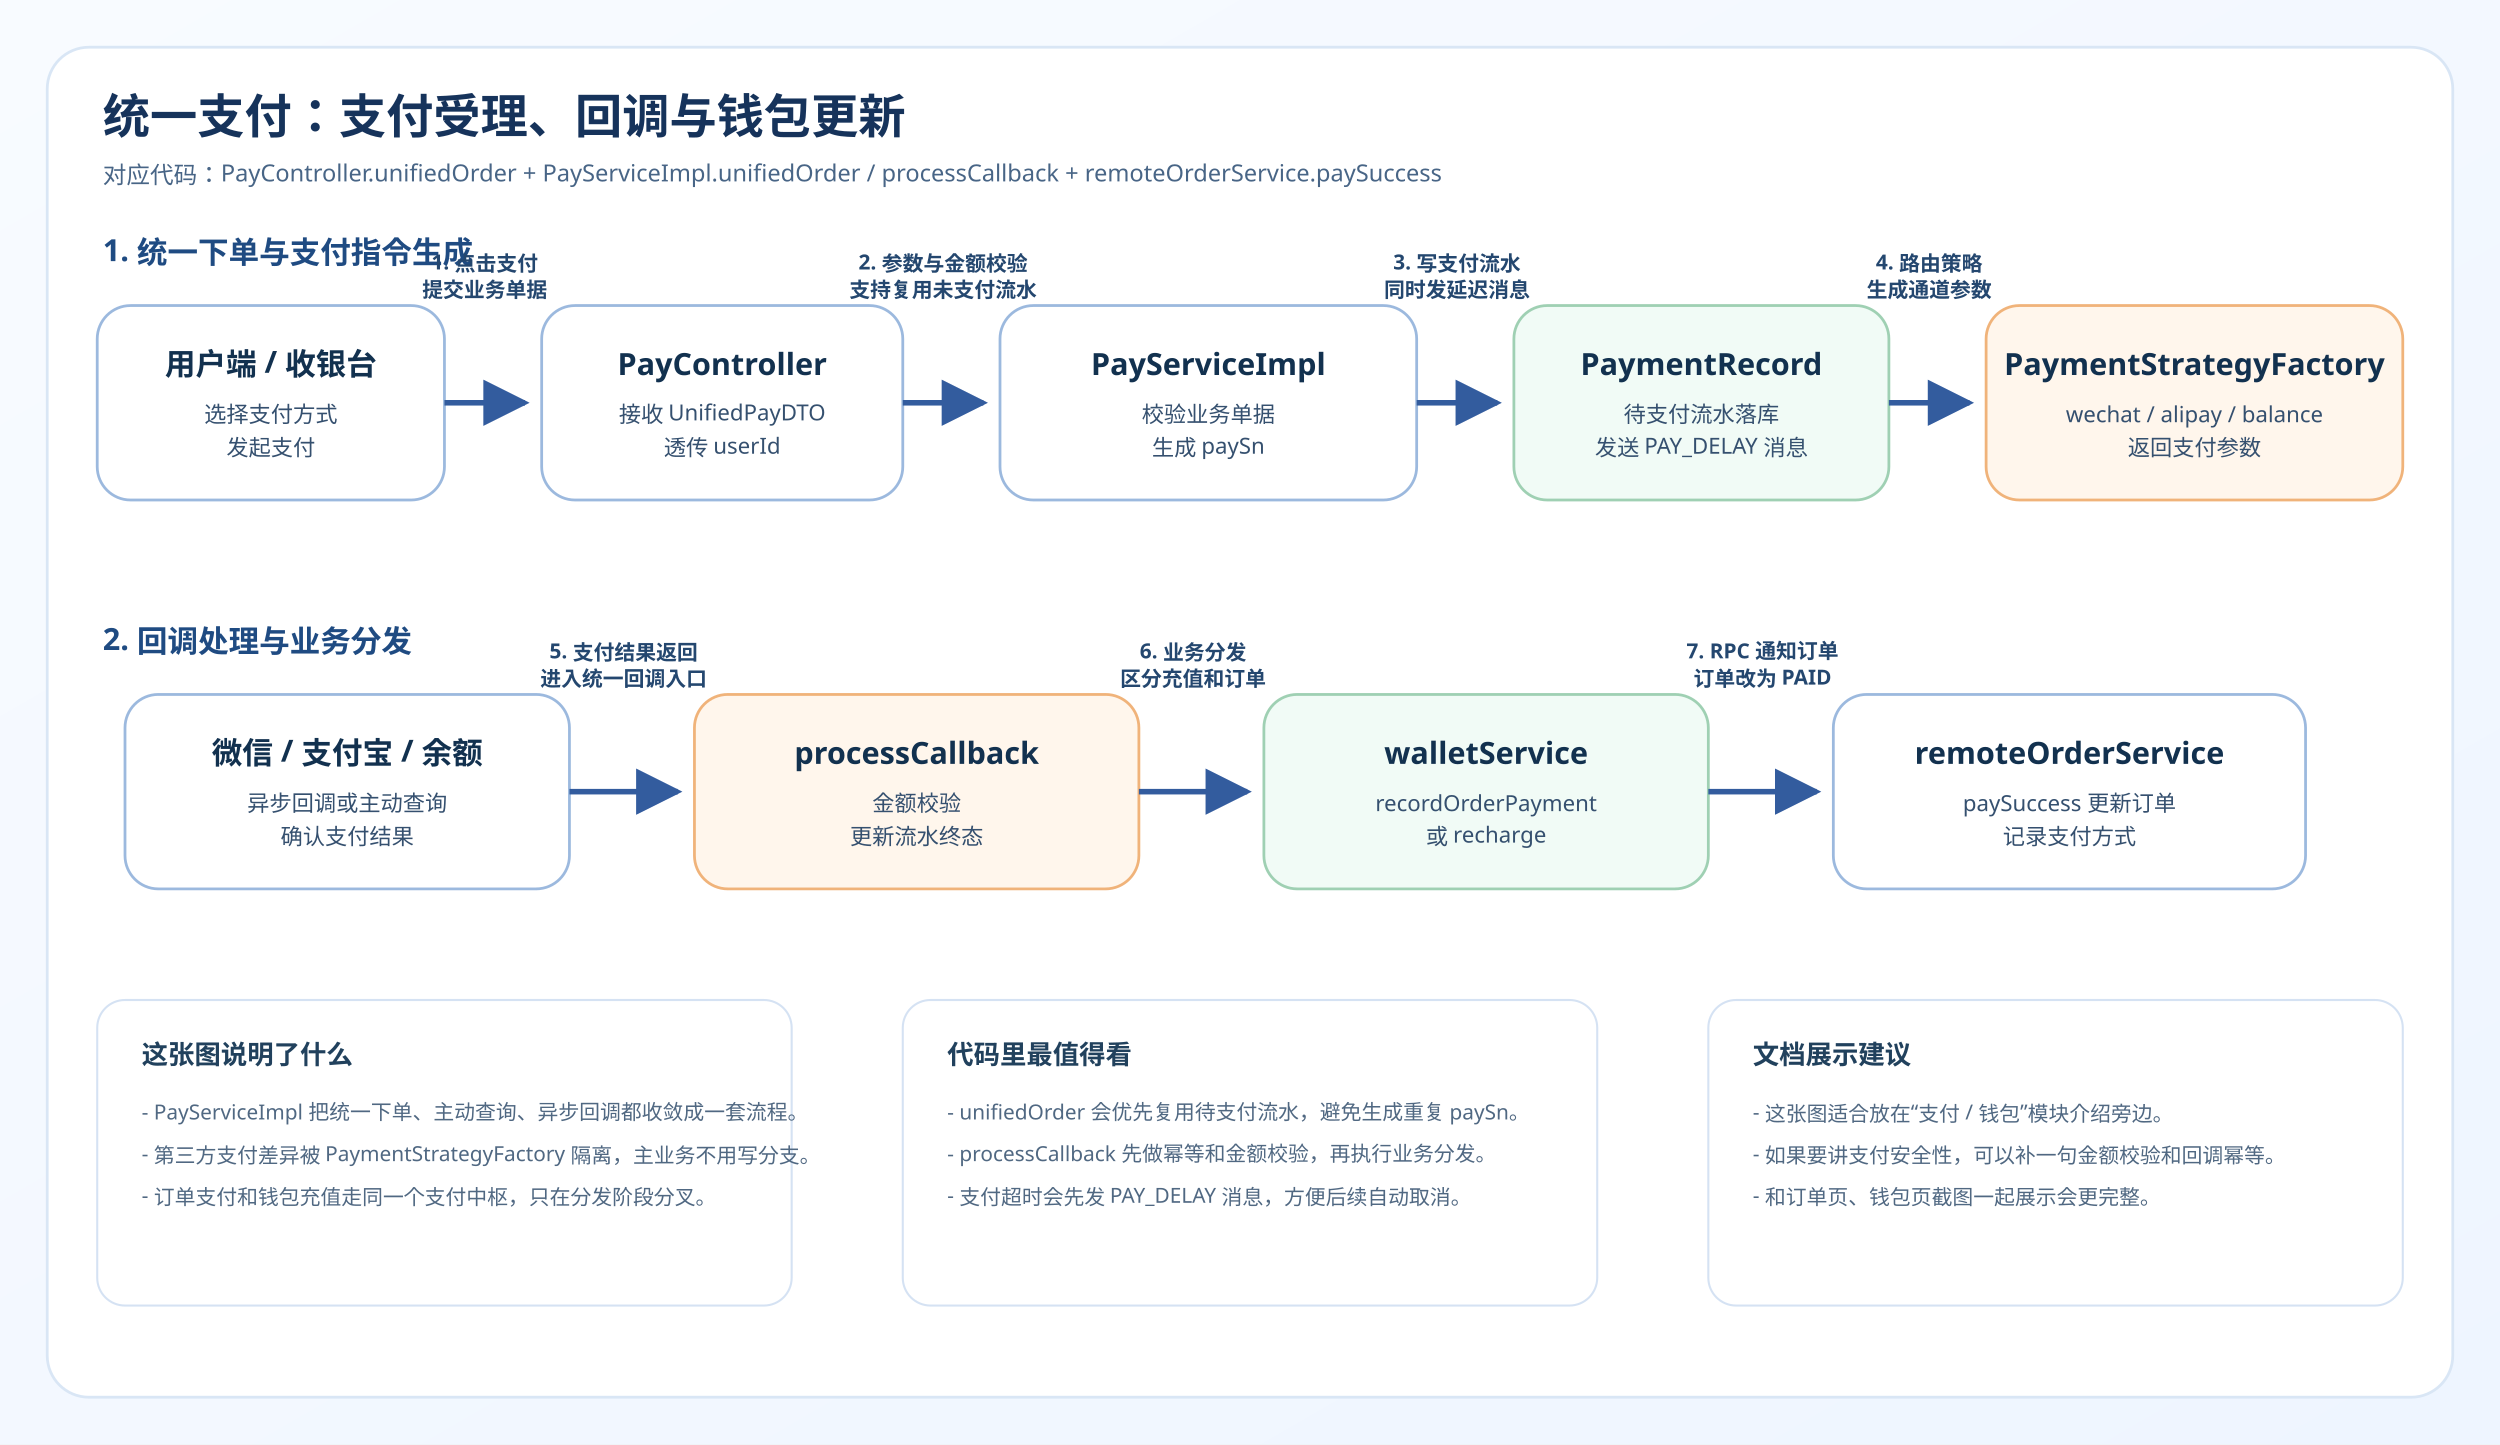
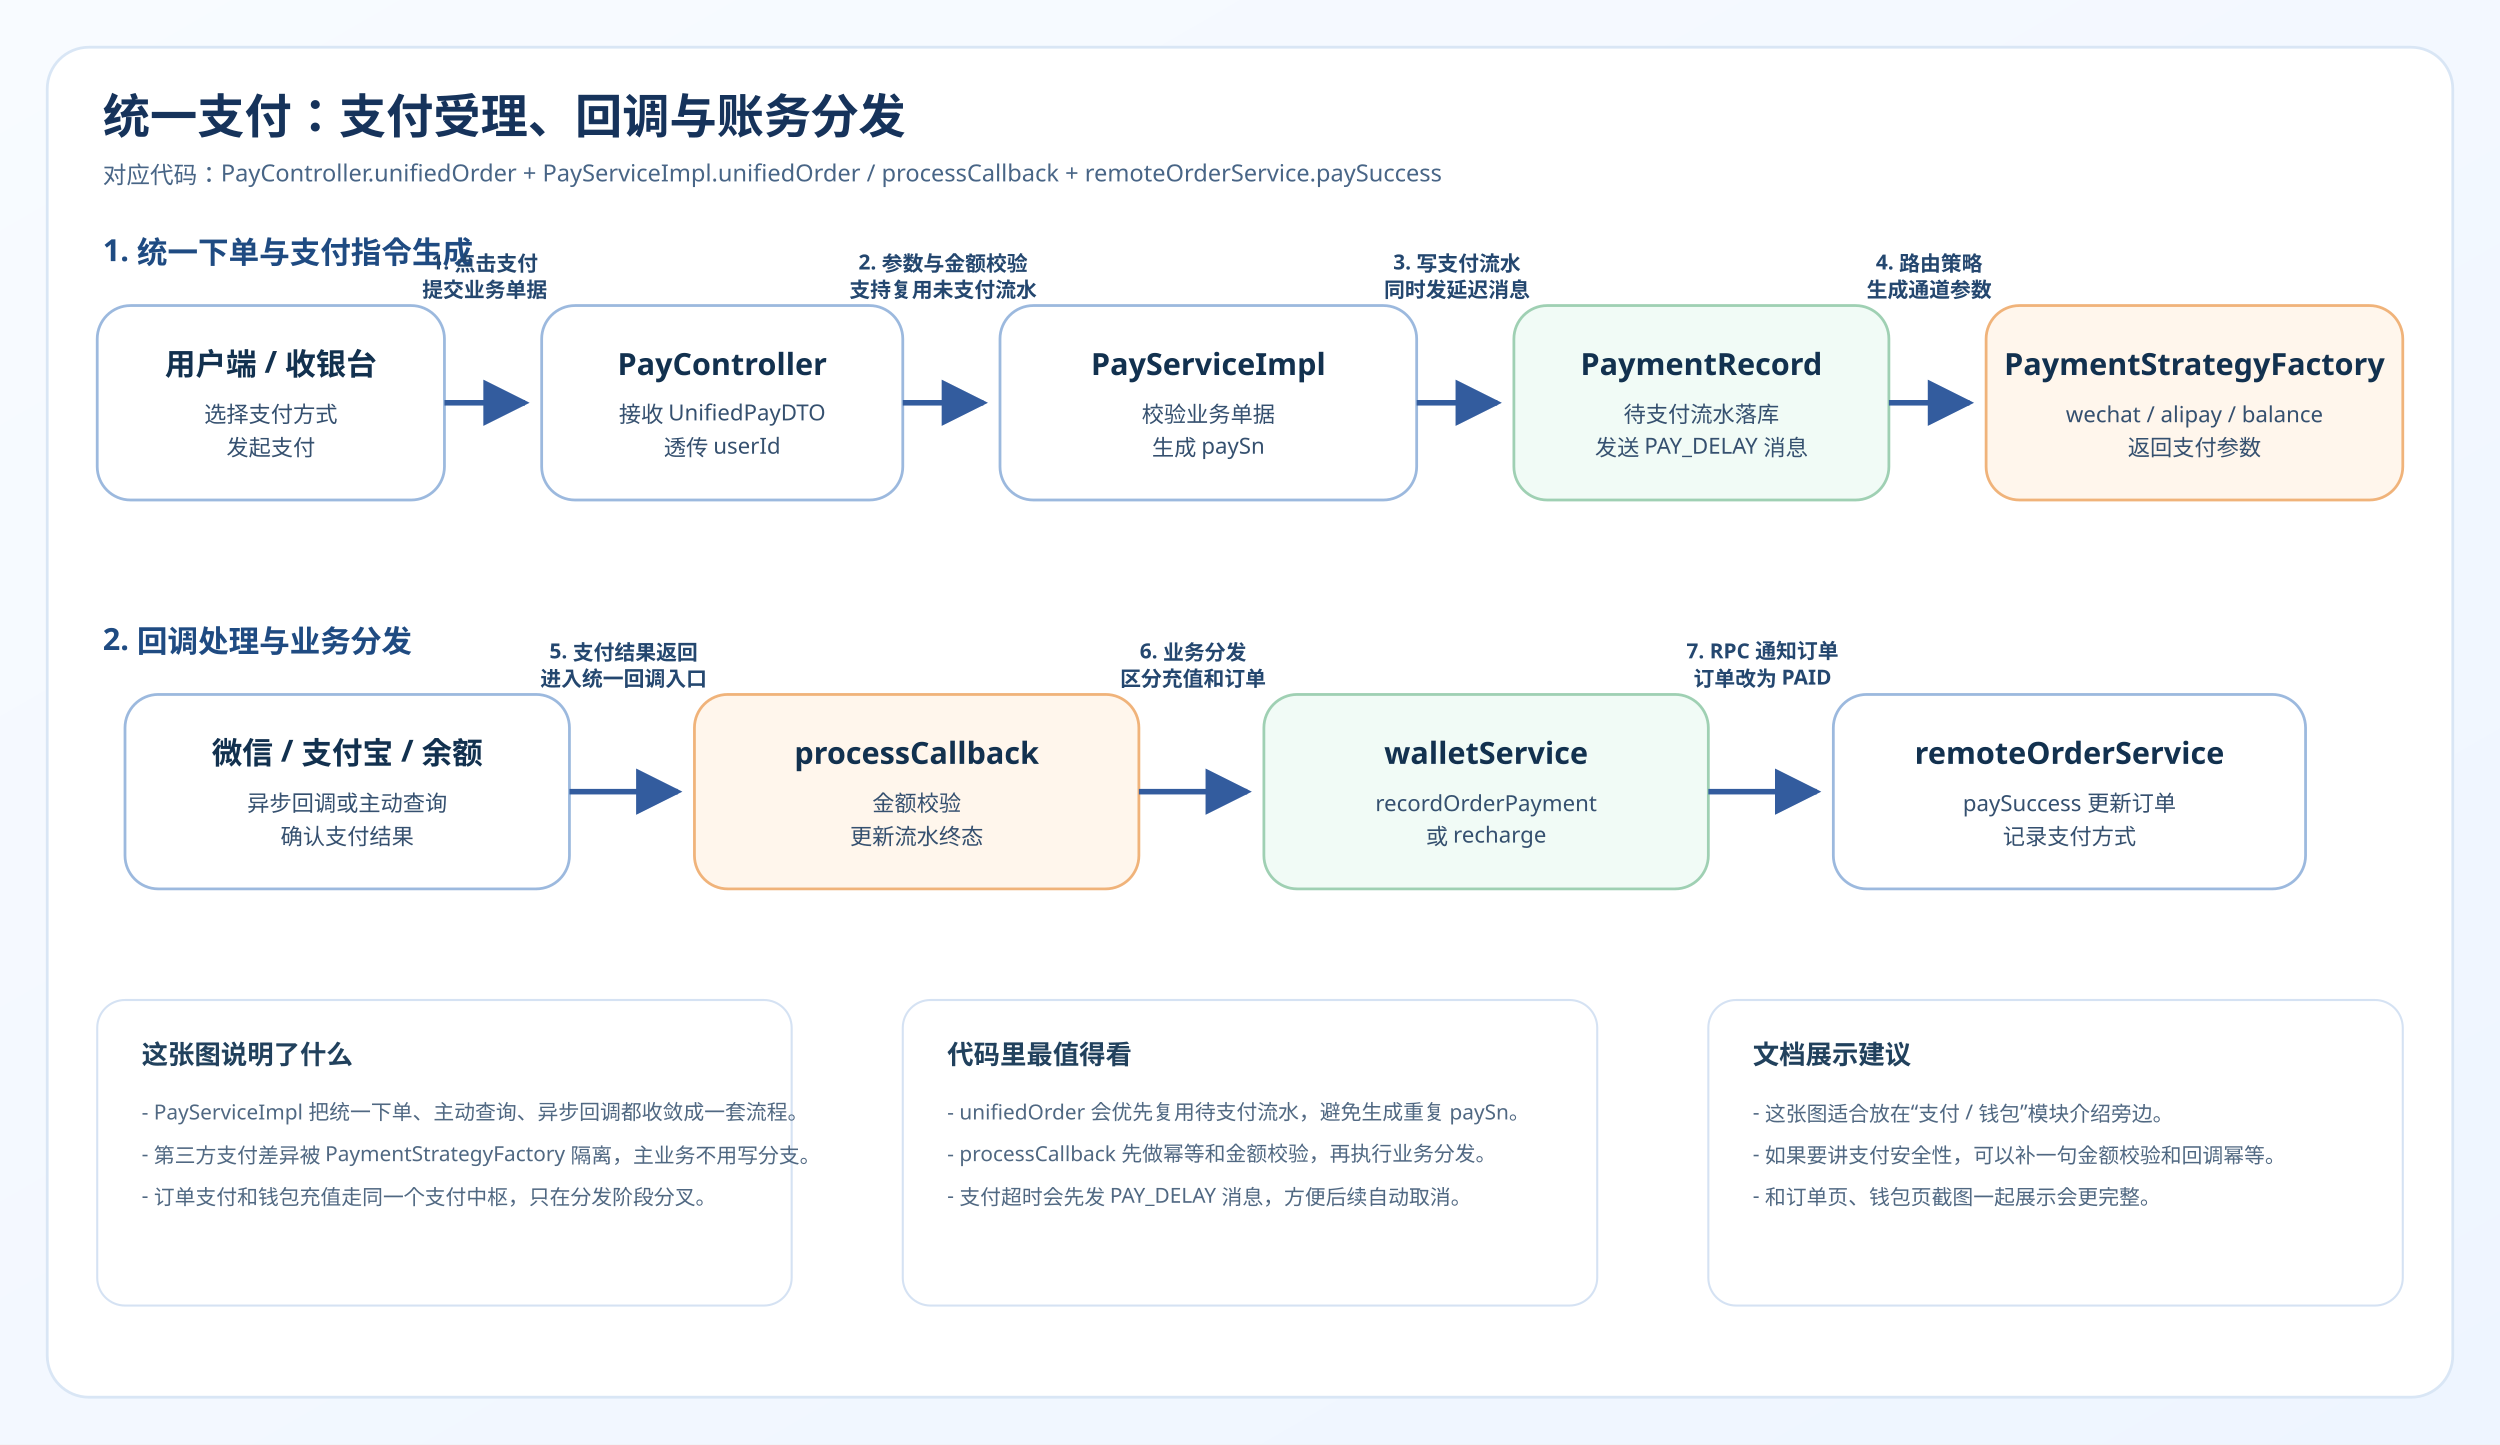
<svg xmlns="http://www.w3.org/2000/svg" width="1800" height="1040" viewBox="0 0 1800 1040" role="img" aria-labelledby="title desc">
  <defs>
    <linearGradient id="bg" x1="0" y1="0" x2="1" y2="1">
      <stop offset="0%" stop-color="#f8fbff" />
      <stop offset="100%" stop-color="#eef5ff" />
    </linearGradient>
    <marker id="arrow" viewBox="0 0 12 12" refX="10" refY="6" markerWidth="10" markerHeight="10" orient="auto-start-reverse">
      <path d="M1,1 L11,6 L1,11 Z" fill="#335c9e" />
    </marker>
    <style>.title{font:700 34px 'Microsoft YaHei','PingFang SC',sans-serif;fill:#16335b}.subtitle{font:500 17px 'Microsoft YaHei','PingFang SC',sans-serif;fill:#486586}.section{font:700 22px 'Microsoft YaHei','PingFang SC',sans-serif;fill:#1f4b82}.node-title{font:700 22px 'Microsoft YaHei','PingFang SC',sans-serif;fill:#12314f}.node-text{font:500 16px 'Microsoft YaHei','PingFang SC',sans-serif;fill:#35506f}.step{font:600 15px 'Microsoft YaHei','PingFang SC',sans-serif;fill:#24476f}.note-title{font:700 19px 'Microsoft YaHei','PingFang SC',sans-serif;fill:#21415d}.note-text{font:500 15px 'Microsoft YaHei','PingFang SC',sans-serif;fill:#506882}.node{fill:#fff;stroke:#9cb9de;stroke-width:2;rx:24}.store{fill:#f1fbf6;stroke:#9fd0b3;stroke-width:2;rx:24}.gateway{fill:#fff6ec;stroke:#f0b37a;stroke-width:2;rx:24}.note{fill:#fff;stroke:#d5e2f3;stroke-width:1.5;rx:20}.line{stroke:#335c9e;stroke-width:4;fill:none;marker-end:url(#arrow)}.dash{stroke:#6d90bf;stroke-width:3;stroke-dasharray:8 8;fill:none;marker-end:url(#arrow)}</style>
  </defs>
  <rect width="1800" height="1040" fill="url(#bg)" />
  <rect x="34" y="34" width="1732" height="972" rx="30" fill="#ffffff" stroke="#d9e6f5" stroke-width="2" />
-   <text class="title" x="74" y="96">统一支付：支付受理、回调与钱包更新</text>
+   <text class="title" x="74" y="96">统一支付：支付受理、回调与账务分发</text>
  <text class="subtitle" x="74" y="132">对应代码：PayController.unifiedOrder + PayServiceImpl.unifiedOrder / processCallback + remoteOrderService.paySuccess</text>
  <text class="section" x="74" y="188">1. 统一下单与支付指令生成</text>
  <rect class="node" x="70" y="220" width="250" height="140" />
  <text class="node-title" x="195" y="270" text-anchor="middle">用户端 / 收银台</text>
  <text class="node-text" x="195" y="304" text-anchor="middle">选择支付方式</text>
  <text class="node-text" x="195" y="328" text-anchor="middle">发起支付</text>
  <rect class="node" x="390" y="220" width="260" height="140" />
  <text class="node-title" x="520" y="270" text-anchor="middle">PayController</text>
  <text class="node-text" x="520" y="304" text-anchor="middle">接收 UnifiedPayDTO</text>
  <text class="node-text" x="520" y="328" text-anchor="middle">透传 userId</text>
  <rect class="node" x="720" y="220" width="300" height="140" />
  <text class="node-title" x="870" y="270" text-anchor="middle">PayServiceImpl</text>
  <text class="node-text" x="870" y="304" text-anchor="middle">校验业务单据</text>
  <text class="node-text" x="870" y="328" text-anchor="middle">生成 paySn</text>
  <rect class="store" x="1090" y="220" width="270" height="140" />
  <text class="node-title" x="1225" y="270" text-anchor="middle">PaymentRecord</text>
  <text class="node-text" x="1225" y="304" text-anchor="middle">待支付流水落库</text>
  <text class="node-text" x="1225" y="328" text-anchor="middle">发送 PAY_DELAY 消息</text>
  <rect class="gateway" x="1430" y="220" width="300" height="140" />
  <text class="node-title" x="1580" y="270" text-anchor="middle">PaymentStrategyFactory</text>
  <text class="node-text" x="1580" y="304" text-anchor="middle">wechat / alipay / balance</text>
  <text class="node-text" x="1580" y="328" text-anchor="middle">返回支付参数</text>
  <path class="line" d="M320 290 H378" />
  <text class="step" x="349" y="194" text-anchor="middle">1. 点击支付</text>
  <text class="step" x="349" y="214" text-anchor="middle">提交业务单据</text>
  <path class="line" d="M650 290 H708" />
  <text class="step" x="679" y="194" text-anchor="middle">2. 参数与金额校验</text>
  <text class="step" x="679" y="214" text-anchor="middle">支持复用未支付流水</text>
  <path class="line" d="M1020 290 H1078" />
  <text class="step" x="1049" y="194" text-anchor="middle">3. 写支付流水</text>
  <text class="step" x="1049" y="214" text-anchor="middle">同时发延迟消息</text>
  <path class="line" d="M1360 290 H1418" />
  <text class="step" x="1389" y="194" text-anchor="middle">4. 路由策略</text>
  <text class="step" x="1389" y="214" text-anchor="middle">生成通道参数</text>
  <text class="section" x="74" y="468">2. 回调处理与业务分发</text>
  <rect class="node" x="90" y="500" width="320" height="140" />
  <text class="node-title" x="250" y="550" text-anchor="middle">微信 / 支付宝 / 余额</text>
  <text class="node-text" x="250" y="584" text-anchor="middle">异步回调或主动查询</text>
  <text class="node-text" x="250" y="608" text-anchor="middle">确认支付结果</text>
  <rect class="gateway" x="500" y="500" width="320" height="140" />
  <text class="node-title" x="660" y="550" text-anchor="middle">processCallback</text>
  <text class="node-text" x="660" y="584" text-anchor="middle">金额校验</text>
  <text class="node-text" x="660" y="608" text-anchor="middle">更新流水终态</text>
  <rect class="store" x="910" y="500" width="320" height="140" />
  <text class="node-title" x="1070" y="550" text-anchor="middle">walletService</text>
  <text class="node-text" x="1070" y="584" text-anchor="middle">recordOrderPayment</text>
  <text class="node-text" x="1070" y="608" text-anchor="middle">或 recharge</text>
  <rect class="node" x="1320" y="500" width="340" height="140" />
  <text class="node-title" x="1490" y="550" text-anchor="middle">remoteOrderService</text>
  <text class="node-text" x="1490" y="584" text-anchor="middle">paySuccess 更新订单</text>
  <text class="node-text" x="1490" y="608" text-anchor="middle">记录支付方式</text>
  <path class="line" d="M410 570 H488" />
  <text class="step" x="449" y="474" text-anchor="middle">5. 支付结果返回</text>
  <text class="step" x="449" y="494" text-anchor="middle">进入统一回调入口</text>
  <path class="line" d="M820 570 H898" />
  <text class="step" x="859" y="474" text-anchor="middle">6. 业务分发</text>
  <text class="step" x="859" y="494" text-anchor="middle">区分充值和订单</text>
  <path class="line" d="M1230 570 H1308" />
  <text class="step" x="1269" y="474" text-anchor="middle">7. RPC 通知订单</text>
  <text class="step" x="1269" y="494" text-anchor="middle">订单改为 PAID</text>
  <rect class="note" x="70" y="720" width="500" height="220" />
  <text class="note-title" x="102" y="766">这张图说明了什么</text>
  <text class="note-text" x="102" y="806">- PayServiceImpl 把统一下单、主动查询、异步回调都收敛成一套流程。</text>
  <text class="note-text" x="102" y="836">- 第三方支付差异被 PaymentStrategyFactory 隔离，主业务不用写分支。</text>
  <text class="note-text" x="102" y="866">- 订单支付和钱包充值走同一个支付中枢，只在分发阶段分叉。</text>
  <rect class="note" x="650" y="720" width="500" height="220" />
  <text class="note-title" x="682" y="766">代码里最值得看</text>
  <text class="note-text" x="682" y="806">- unifiedOrder 会优先复用待支付流水，避免生成重复 paySn。</text>
  <text class="note-text" x="682" y="836">- processCallback 先做幂等和金额校验，再执行业务分发。</text>
  <text class="note-text" x="682" y="866">- 支付超时会先发 PAY_DELAY 消息，方便后续自动取消。</text>
  <rect class="note" x="1230" y="720" width="500" height="220" />
  <text class="note-title" x="1262" y="766">文档展示建议</text>
  <text class="note-text" x="1262" y="806">- 这张图适合放在“支付 / 钱包”模块介绍旁边。</text>
  <text class="note-text" x="1262" y="836">- 如果要讲支付安全性，可以补一句金额校验和回调幂等。</text>
  <text class="note-text" x="1262" y="866">- 和订单页、钱包页截图一起展示会更完整。</text>
</svg>
